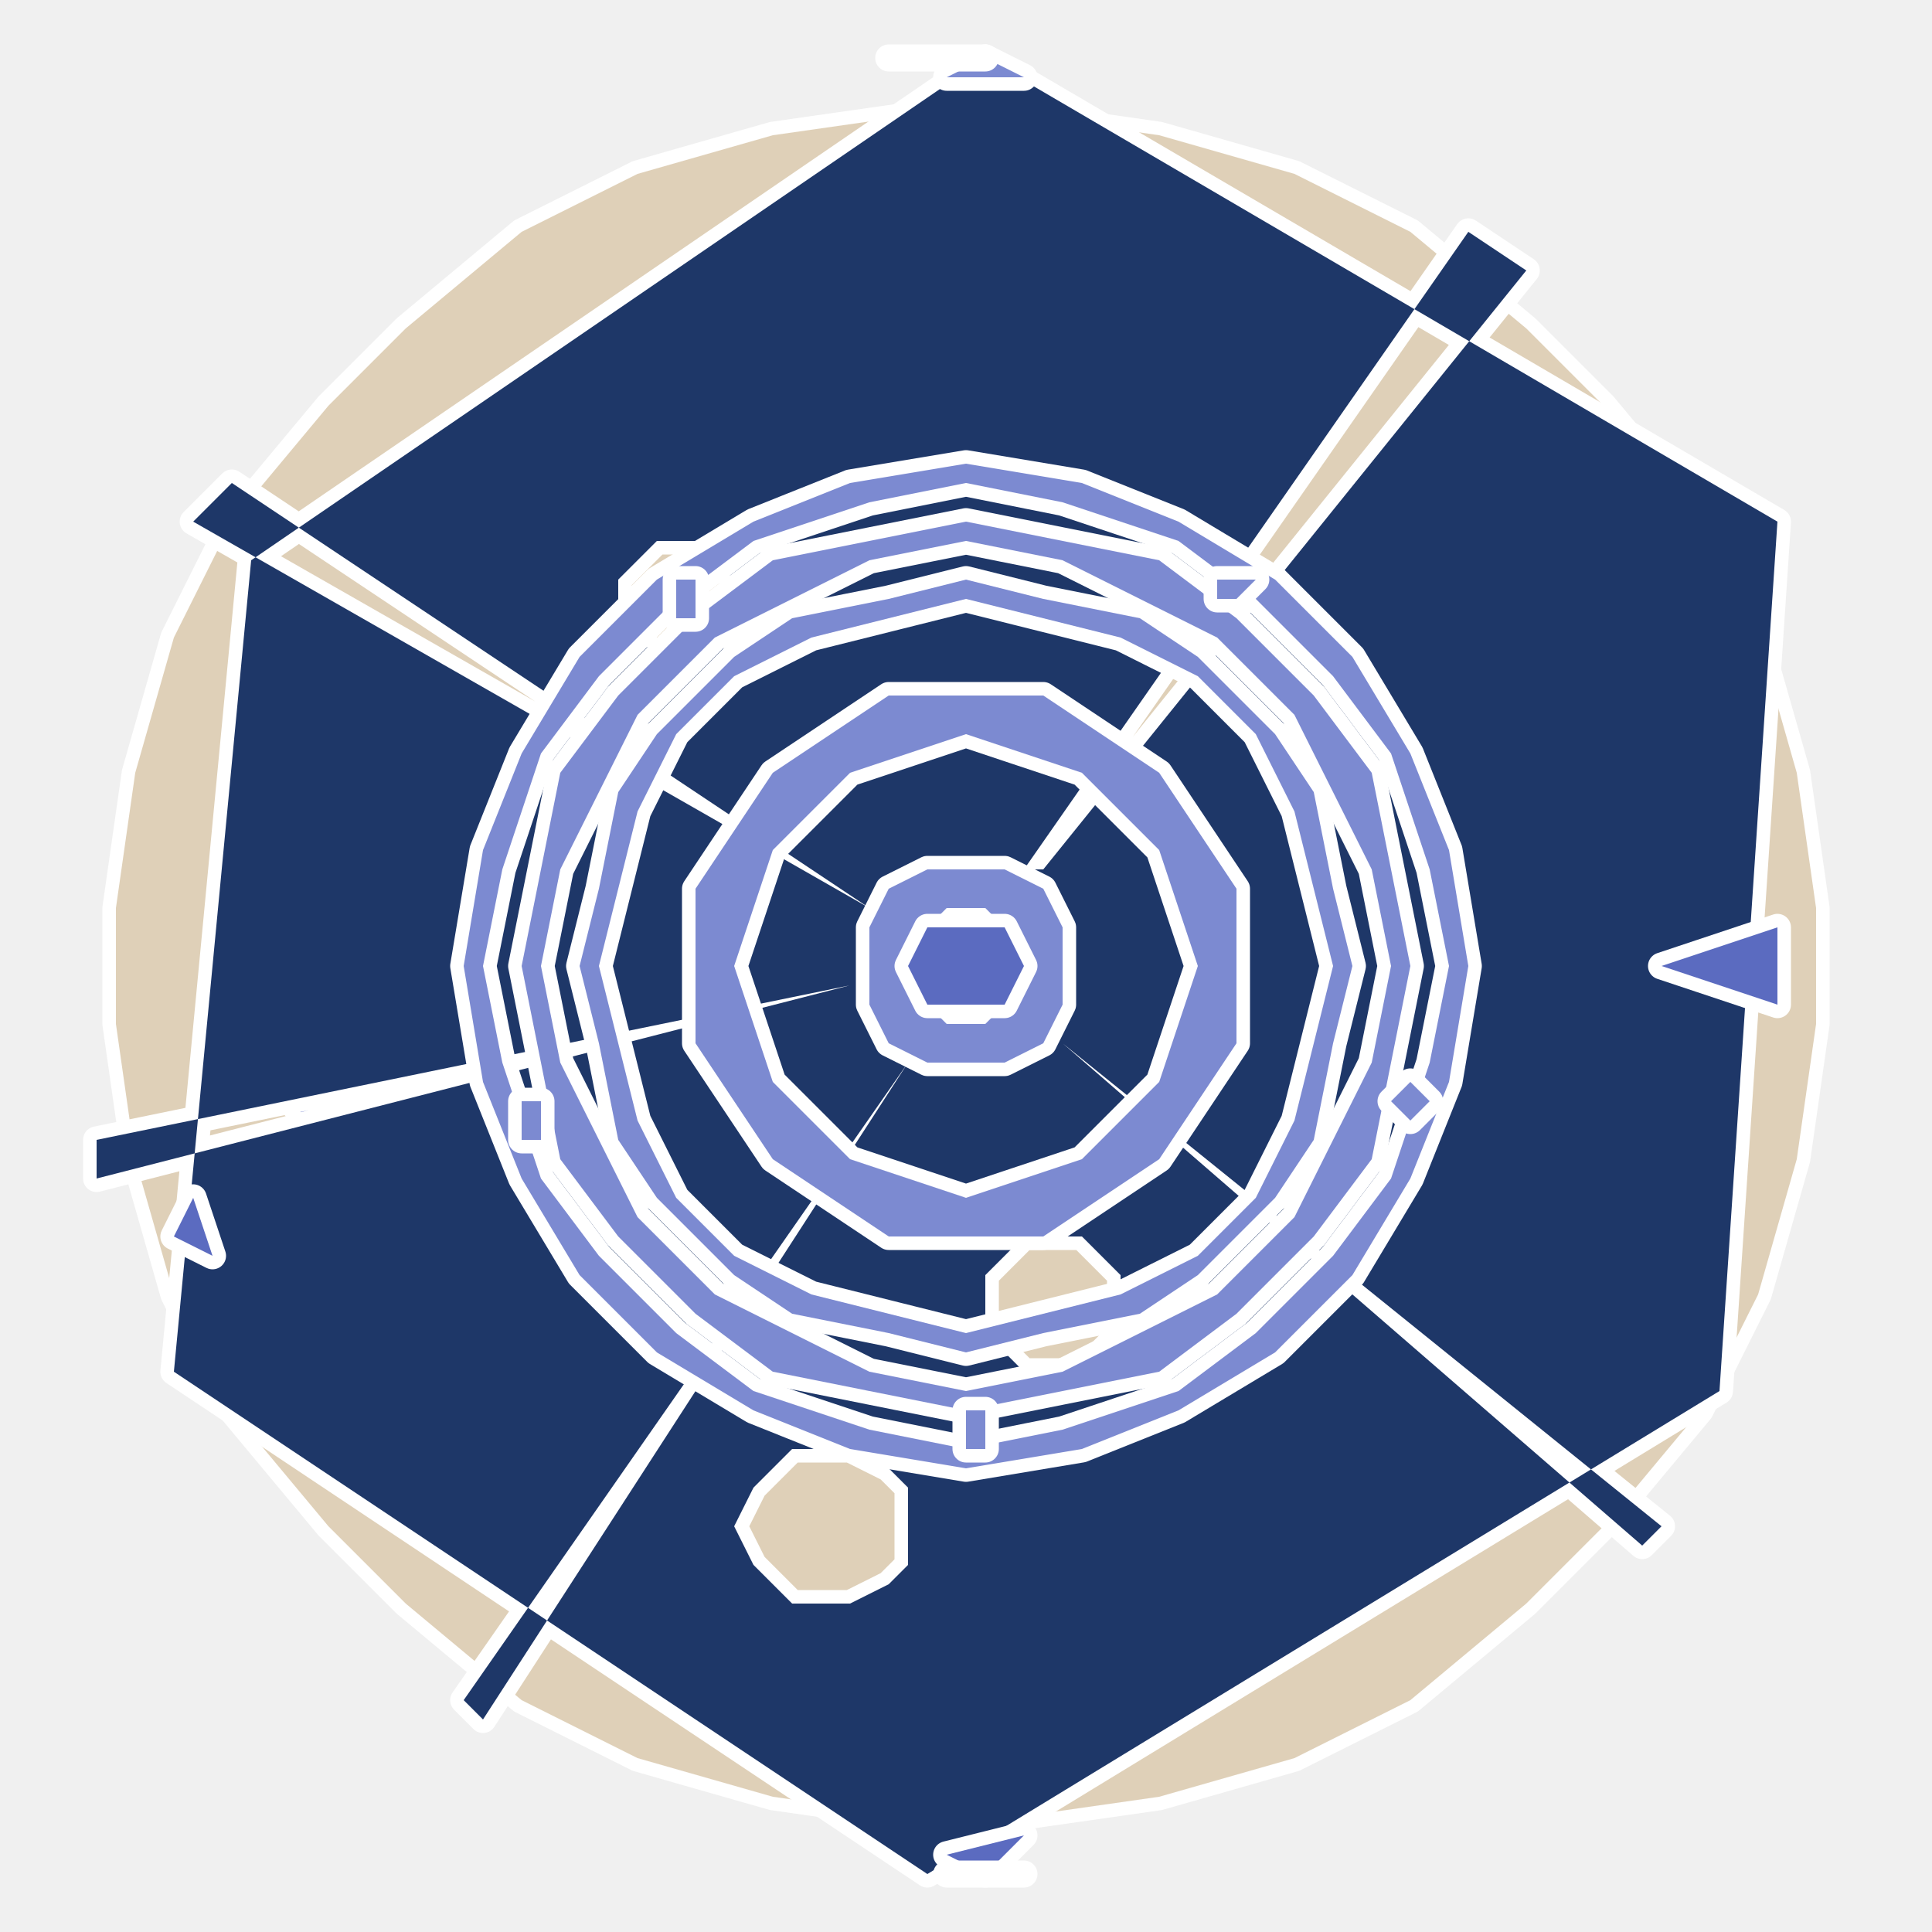
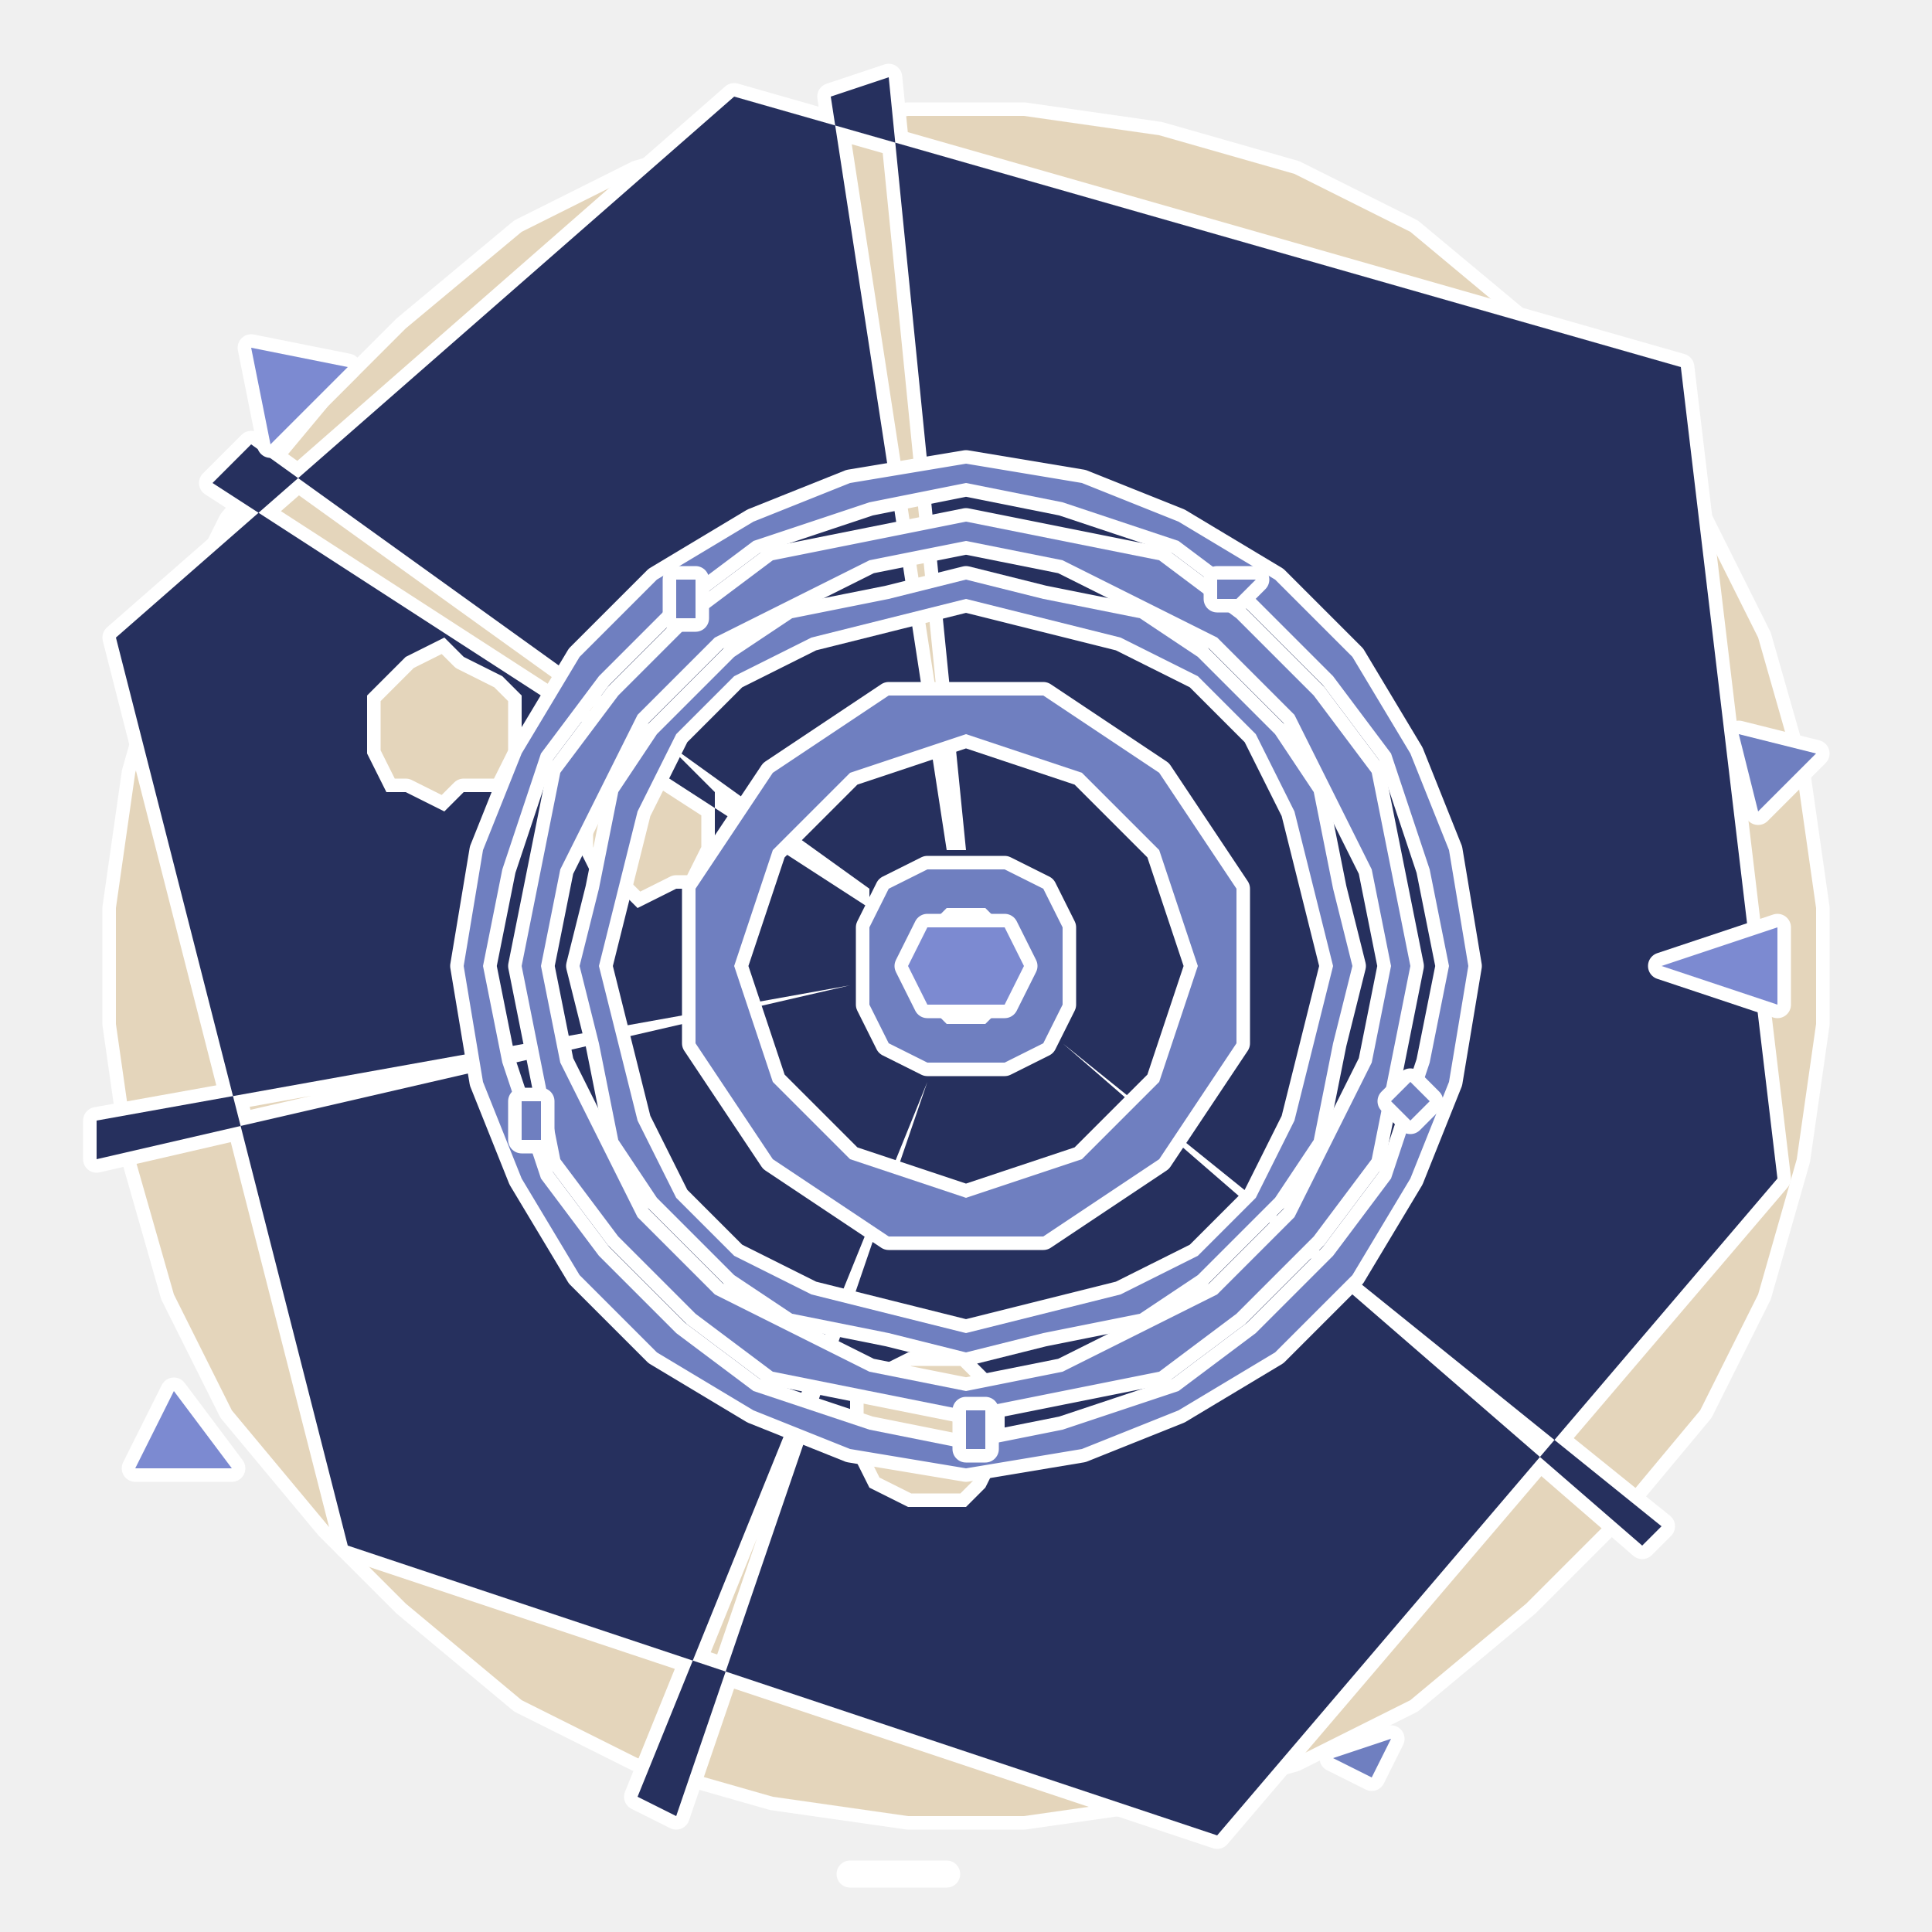
<svg xmlns="http://www.w3.org/2000/svg" viewBox="0 0 100 100" role="img" aria-label="@playform/hook-dsh-doc-suggester - spike-star">
  <style>
		@media (prefers-reduced-motion: no-preference) {
			.hook-dsh-doc-suggester-scene * { transform-box: view-box; transform-origin: 50% 50%; }
- 		.hook-dsh-doc-suggester-counter { animation: hook-dsh-doc-suggester-counter 27s linear -3s infinite; }
+ 		.hook-dsh-doc-suggester-counter { animation: hook-dsh-doc-suggester-counter 24s linear -5s infinite; }
		@keyframes hook-dsh-doc-suggester-counter { to { transform: rotate(-360deg); } }
- 		.hook-dsh-doc-suggester-breathe { animation: hook-dsh-doc-suggester-breathe 6s ease-in-out -3s infinite; }
+ 		.hook-dsh-doc-suggester-breathe { animation: hook-dsh-doc-suggester-breathe 5s ease-in-out -5s infinite; }
		@keyframes hook-dsh-doc-suggester-breathe { 50% { transform: scale(1.06); opacity: 0.85; } }
- 		.hook-dsh-doc-suggester-fire { animation: hook-dsh-doc-suggester-fire 2.6s ease-in-out infinite; }
+ 		.hook-dsh-doc-suggester-fire { animation: hook-dsh-doc-suggester-fire 2.8s ease-in-out infinite; }
		@keyframes hook-dsh-doc-suggester-fire { 0%, 100% { opacity: 0.35; } 50% { opacity: 1; } }
- 		.hook-dsh-doc-suggester-twinkle { animation: hook-dsh-doc-suggester-twinkle 10s ease-in-out -3s infinite; }
+ 		.hook-dsh-doc-suggester-twinkle { animation: hook-dsh-doc-suggester-twinkle 7s ease-in-out -5s infinite; }
		@keyframes hook-dsh-doc-suggester-twinkle { 0%, 100% { transform: scale(0.94); opacity: 0.4; } 50% { transform: scale(1.06); opacity: 1; } }
		}
	</style>
  <defs>
    <path id="hook-dsh-doc-suggester-0" d="M91,67 L88,73 L83,79 L79,83 L73,88 L67,91 L60,93 L53,94 L47,94 L40,93 L33,91 L27,88 L21,83 L17,79 L12,73 L9,67 L7,60 L6,53 L6,47 L7,40 L9,33 L12,27 L17,21 L21,17 L27,12 L33,9 L40,7 L47,6 L53,6 L60,7 L67,9 L73,12 L79,17 L83,21 L88,27 L91,33 L93,40 L94,47 L94,53 L93,60 Z" />
-     <path id="hook-dsh-doc-suggester-1" d="M31,76 L30,78 L28,78 L26,78 L26,76 L26,74 L28,74 L30,74 Z" />
-     <path id="hook-dsh-doc-suggester-2" d="M80,70 L80,71 L78,72 L76,71 L75,70 L76,68 L78,67 L80,68 Z" />
-     <path id="hook-dsh-doc-suggester-3" d="M19,55 L18,57 L16,58 L15,57 L14,55 L15,54 L16,53 L18,54 Z" />
-     <path id="hook-dsh-doc-suggester-4" d="M89,72 L48,97 L9,71 L13,29 L51,3 L92,27 Z M55,54 L86,79 L85,80 L55,54 Z M58,67 L58,69 L57,70 L56,71 L55,71 L53,71 L52,70 L51,69 L51,67 L51,66 L52,65 L53,64 L55,64 L56,64 L57,65 L58,66 Z M47,55 L25,89 L24,88 L47,55 Z M44,51 L5,61 L5,59 L44,51 Z M38,31 L38,32 L37,33 L36,34 L35,34 L34,34 L33,33 L32,32 L32,31 L32,30 L33,29 L34,28 L35,28 L36,28 L37,29 L38,30 Z M45,47 L10,27 L12,25 L45,47 Z M53,45 L76,12 L79,14 L54,45 Z M47,79 L47,81 L46,82 L44,83 L43,83 L41,83 L40,82 L39,81 L38,79 L39,77 L40,76 L41,75 L43,75 L44,75 L46,76 L47,77 Z M54,50 L54,52 L53,53 L52,54 L50,54 L48,54 L47,53 L46,52 L46,50 L46,48 L47,47 L48,46 L50,46 L52,46 L53,47 L54,48 Z" />
+     <path id="hook-dsh-doc-suggester-1" d="M86,49 L86,51 L84,51 L82,51 L82,49 L82,47 L84,46 L86,47 Z" />
+     <path id="hook-dsh-doc-suggester-2" d="M54,84 L53,86 L52,86 L50,86 L49,84 L50,82 L52,82 L53,82 Z" />
+     <path id="hook-dsh-doc-suggester-3" d="M71,21 L70,23 L69,24 L67,23 L66,21 L67,20 L69,19 L70,20 Z" />
+     <path id="hook-dsh-doc-suggester-4" d="M92,61 L63,95 L18,80 L6,33 L38,5 L87,19 Z M55,54 L86,79 L85,80 L55,54 Z M37,43 L37,44 L36,46 L35,46 L33,47 L32,46 L31,46 L30,44 L30,43 L30,41 L31,40 L32,39 L33,39 L35,39 L36,40 L37,41 Z M48,56 L35,94 L33,93 L48,56 Z M44,51 L5,60 L5,58 L44,51 Z M52,74 L52,75 L51,77 L50,78 L48,78 L47,78 L45,77 L44,75 L44,74 L44,72 L45,71 L47,70 L48,70 L50,70 L51,71 L52,72 Z M45,47 L11,25 L13,23 L45,46 Z M49,44 L43,5 L46,4 L50,44 Z M27,38 L27,39 L26,41 L24,41 L23,42 L21,41 L20,41 L19,39 L19,38 L19,36 L20,35 L21,34 L23,33 L24,34 L26,35 L27,36 Z M54,50 L54,52 L53,53 L52,54 L50,54 L48,54 L47,53 L46,52 L46,50 L46,48 L47,47 L48,46 L50,46 L52,46 L53,47 L54,48 Z" />
    <path id="hook-dsh-doc-suggester-5" d="M64,50 L64,54 L62,57 L60,60 L57,62 L54,64 L50,64 L46,64 L43,62 L40,60 L38,57 L36,54 L36,50 L36,46 L38,43 L40,40 L43,38 L46,36 L50,36 L54,36 L57,38 L60,40 L62,43 L64,46 Z M62,50 L61,53 L60,56 L58,58 L56,60 L53,61 L50,62 L47,61 L44,60 L42,58 L40,56 L39,53 L38,50 L39,47 L40,44 L42,42 L44,40 L47,39 L50,38 L53,39 L56,40 L58,42 L60,44 L61,47 Z" />
    <path id="hook-dsh-doc-suggester-6" d="M55,50 L55,52 L54,54 L52,55 L50,55 L48,55 L46,54 L45,52 L45,50 L45,48 L46,46 L48,45 L50,45 L52,45 L54,46 L55,48 Z M53,50 L53,51 L52,52 L51,53 L50,53 L49,53 L48,52 L47,51 L47,50 L47,49 L48,48 L49,47 L50,47 L51,47 L52,48 L53,49 Z" />
    <path id="hook-dsh-doc-suggester-7" d="M92,48 L86,50 L92,52 Z" />
    <path id="hook-dsh-doc-suggester-8" d="M70,50 L69,54 L68,59 L66,62 L62,66 L59,68 L54,69 L50,70 L46,69 L41,68 L38,66 L34,62 L32,59 L31,54 L30,50 L31,46 L32,41 L34,38 L38,34 L41,32 L46,31 L50,30 L54,31 L59,32 L62,34 L66,38 L68,41 L69,46 Z M69,50 L68,54 L67,58 L65,62 L62,65 L58,67 L54,68 L50,69 L46,68 L42,67 L38,65 L35,62 L33,58 L32,54 L31,50 L32,46 L33,42 L35,38 L38,35 L42,33 L46,32 L50,31 L54,32 L58,33 L62,35 L65,38 L67,42 L68,46 Z" />
    <path id="hook-dsh-doc-suggester-9" d="M73,50 L72,55 L71,60 L68,64 L64,68 L60,71 L55,72 L50,73 L45,72 L40,71 L36,68 L32,64 L29,60 L28,55 L27,50 L28,45 L29,40 L32,36 L36,32 L40,29 L45,28 L50,27 L55,28 L60,29 L64,32 L68,36 L71,40 L72,45 Z M72,50 L71,55 L69,59 L67,63 L63,67 L59,69 L55,71 L50,72 L45,71 L41,69 L37,67 L33,63 L31,59 L29,55 L28,50 L29,45 L31,41 L33,37 L37,33 L41,31 L45,29 L50,28 L55,29 L59,31 L63,33 L67,37 L69,41 L71,45 Z" />
    <path id="hook-dsh-doc-suggester-10" d="M76,50 L75,56 L73,61 L70,66 L66,70 L61,73 L56,75 L50,76 L44,75 L39,73 L34,70 L30,66 L27,61 L25,56 L24,50 L25,44 L27,39 L30,34 L34,30 L39,27 L44,25 L50,24 L56,25 L61,27 L66,30 L70,34 L73,39 L75,44 Z M75,50 L74,55 L72,61 L69,65 L65,69 L61,72 L55,74 L50,75 L45,74 L39,72 L35,69 L31,65 L28,61 L26,55 L25,50 L26,45 L28,39 L31,35 L35,31 L39,28 L45,26 L50,25 L55,26 L61,28 L65,31 L69,35 L72,39 L74,45 Z" />
    <path id="hook-dsh-doc-suggester-11" d="M74,57 L73,58 L73,58 L72,57 L73,56 L73,56 Z" />
    <path id="hook-dsh-doc-suggester-12" d="M51,74 L51,75 L50,75 L50,74 L50,73 L51,73 Z" />
    <path id="hook-dsh-doc-suggester-13" d="M28,58 L28,59 L27,59 L27,58 L27,57 L28,57 Z" />
    <path id="hook-dsh-doc-suggester-14" d="M36,31 L36,32 L35,32 L35,31 L35,30 L36,30 Z" />
-     <path id="hook-dsh-doc-suggester-15" d="M49,4 L51,3 L53,4 Z" />
+     <path id="hook-dsh-doc-suggester-15" d="M90,38 L94,39 L91,42 Z" />
    <path id="hook-dsh-doc-suggester-16" d="M65,30 L64,31 L63,31 L63,30 L63,30 L64,30 Z" />
-     <path id="hook-dsh-doc-suggester-17" d="M11,65 L9,64 L10,62 Z" />
-     <path id="hook-dsh-doc-suggester-18" d="M46,3 L48,3 L51,3 Z" />
-     <path id="hook-dsh-doc-suggester-19" d="M53,95 L51,97 L49,96 Z" />
-     <path id="hook-dsh-doc-suggester-20" d="M53,97 L51,97 L49,97 Z" />
+     <path id="hook-dsh-doc-suggester-17" d="M12,76 L7,76 L9,72 Z" />
+     <path id="hook-dsh-doc-suggester-18" d="M72,90 L71,92 L69,91 Z" />
+     <path id="hook-dsh-doc-suggester-19" d="M14,23 L13,18 L18,19 Z" />
+     <path id="hook-dsh-doc-suggester-20" d="M49,97 L46,97 L44,97 Z" />
    <path id="hook-dsh-doc-suggester-21" d="M53,50 L52,52 L51,52 L49,52 L48,52 L47,50 L48,48 L49,48 L51,48 L52,48 Z" />
  </defs>
  <g class="hook-dsh-doc-suggester-scene">
-     <g fill="#DFD0B8" fill-opacity="1" fill-rule="evenodd" stroke="#ffffff" stroke-width="1.4" stroke-linejoin="round" paint-order="stroke fill">
+     <g fill="#E4D5BB" fill-opacity="1" fill-rule="evenodd" stroke="#ffffff" stroke-width="1.4" stroke-linejoin="round" paint-order="stroke fill">
      <use class="hook-dsh-doc-suggester-breathe" href="#hook-dsh-doc-suggester-0" />
    </g>
-     <g fill="#7C8AD1" fill-opacity="1" fill-rule="evenodd" stroke="#ffffff" stroke-width="1.4" stroke-linejoin="round" paint-order="stroke fill">
-       <use class="hook-dsh-doc-suggester-fire" style="animation-delay:-3.00s" href="#hook-dsh-doc-suggester-1" />
-       <use class="hook-dsh-doc-suggester-fire" style="animation-delay:-3.18s" href="#hook-dsh-doc-suggester-2" />
-       <use class="hook-dsh-doc-suggester-fire" style="animation-delay:-3.36s" href="#hook-dsh-doc-suggester-3" />
+     <g fill="#6F7FC0" fill-opacity="1" fill-rule="evenodd" stroke="#ffffff" stroke-width="1.4" stroke-linejoin="round" paint-order="stroke fill">
+       <use class="hook-dsh-doc-suggester-fire" style="animation-delay:-5.00s" href="#hook-dsh-doc-suggester-1" />
+       <use class="hook-dsh-doc-suggester-fire" style="animation-delay:-5.18s" href="#hook-dsh-doc-suggester-2" />
+       <use class="hook-dsh-doc-suggester-fire" style="animation-delay:-5.36s" href="#hook-dsh-doc-suggester-3" />
    </g>
-     <g fill="#1E3768" fill-opacity="1" fill-rule="evenodd" stroke="#ffffff" stroke-width="1.4" stroke-linejoin="round" paint-order="stroke fill">
+     <g fill="#26305E" fill-opacity="1" fill-rule="evenodd" stroke="#ffffff" stroke-width="1.4" stroke-linejoin="round" paint-order="stroke fill">
      <use href="#hook-dsh-doc-suggester-4" />
    </g>
-     <g fill="#7C8AD1" fill-opacity="1" fill-rule="evenodd" stroke="#ffffff" stroke-width="1.4" stroke-linejoin="round" paint-order="stroke fill">
+     <g fill="#6F7FC0" fill-opacity="1" fill-rule="evenodd" stroke="#ffffff" stroke-width="1.4" stroke-linejoin="round" paint-order="stroke fill">
      <use class="hook-dsh-doc-suggester-breathe" href="#hook-dsh-doc-suggester-5" />
      <use class="hook-dsh-doc-suggester-breathe" href="#hook-dsh-doc-suggester-6" />
    </g>
-     <g fill="#5B6BC0" fill-opacity="1" fill-rule="evenodd" stroke="#ffffff" stroke-width="1.4" stroke-linejoin="round" paint-order="stroke fill">
-       <use class="hook-dsh-doc-suggester-fire" style="animation-delay:-3.54s" href="#hook-dsh-doc-suggester-7" />
+     <g fill="#7C8AD1" fill-opacity="1" fill-rule="evenodd" stroke="#ffffff" stroke-width="1.4" stroke-linejoin="round" paint-order="stroke fill">
+       <use class="hook-dsh-doc-suggester-fire" style="animation-delay:-5.54s" href="#hook-dsh-doc-suggester-7" />
    </g>
-     <g fill="#7C8AD1" fill-opacity="1" fill-rule="evenodd" stroke="#ffffff" stroke-width="1.4" stroke-linejoin="round" paint-order="stroke fill">
+     <g fill="#6F7FC0" fill-opacity="1" fill-rule="evenodd" stroke="#ffffff" stroke-width="1.4" stroke-linejoin="round" paint-order="stroke fill">
      <use class="hook-dsh-doc-suggester-breathe" href="#hook-dsh-doc-suggester-8" />
      <use class="hook-dsh-doc-suggester-breathe" href="#hook-dsh-doc-suggester-9" />
      <use class="hook-dsh-doc-suggester-breathe" href="#hook-dsh-doc-suggester-10" />
      <use class="hook-dsh-doc-suggester-counter" href="#hook-dsh-doc-suggester-11" />
      <use class="hook-dsh-doc-suggester-counter" href="#hook-dsh-doc-suggester-12" />
      <use class="hook-dsh-doc-suggester-counter" href="#hook-dsh-doc-suggester-13" />
      <use class="hook-dsh-doc-suggester-counter" href="#hook-dsh-doc-suggester-14" />
      <use class="hook-dsh-doc-suggester-twinkle" href="#hook-dsh-doc-suggester-15" />
      <use class="hook-dsh-doc-suggester-counter" href="#hook-dsh-doc-suggester-16" />
    </g>
-     <g fill="#5B6BC0" fill-opacity="1" fill-rule="evenodd" stroke="#ffffff" stroke-width="1.4" stroke-linejoin="round" paint-order="stroke fill">
+     <g fill="#7C8AD1" fill-opacity="1" fill-rule="evenodd" stroke="#ffffff" stroke-width="1.4" stroke-linejoin="round" paint-order="stroke fill">
      <use class="hook-dsh-doc-suggester-twinkle" href="#hook-dsh-doc-suggester-17" />
    </g>
-     <g fill="#7C8AD1" fill-opacity="1" fill-rule="evenodd" stroke="#ffffff" stroke-width="1.4" stroke-linejoin="round" paint-order="stroke fill">
+     <g fill="#6F7FC0" fill-opacity="1" fill-rule="evenodd" stroke="#ffffff" stroke-width="1.4" stroke-linejoin="round" paint-order="stroke fill">
      <use class="hook-dsh-doc-suggester-twinkle" href="#hook-dsh-doc-suggester-18" />
    </g>
-     <g fill="#5B6BC0" fill-opacity="1" fill-rule="evenodd" stroke="#ffffff" stroke-width="1.4" stroke-linejoin="round" paint-order="stroke fill">
+     <g fill="#7C8AD1" fill-opacity="1" fill-rule="evenodd" stroke="#ffffff" stroke-width="1.4" stroke-linejoin="round" paint-order="stroke fill">
      <use class="hook-dsh-doc-suggester-twinkle" href="#hook-dsh-doc-suggester-19" />
    </g>
-     <g fill="#7C8AD1" fill-opacity="1" fill-rule="evenodd" stroke="#ffffff" stroke-width="1.4" stroke-linejoin="round" paint-order="stroke fill">
+     <g fill="#6F7FC0" fill-opacity="1" fill-rule="evenodd" stroke="#ffffff" stroke-width="1.4" stroke-linejoin="round" paint-order="stroke fill">
      <use class="hook-dsh-doc-suggester-twinkle" href="#hook-dsh-doc-suggester-20" />
    </g>
-     <g fill="#5B6BC0" fill-opacity="1" fill-rule="evenodd" stroke="#ffffff" stroke-width="1.4" stroke-linejoin="round" paint-order="stroke fill">
+     <g fill="#7C8AD1" fill-opacity="1" fill-rule="evenodd" stroke="#ffffff" stroke-width="1.4" stroke-linejoin="round" paint-order="stroke fill">
      <use class="hook-dsh-doc-suggester-breathe" href="#hook-dsh-doc-suggester-21" />
    </g>
  </g>
</svg>
